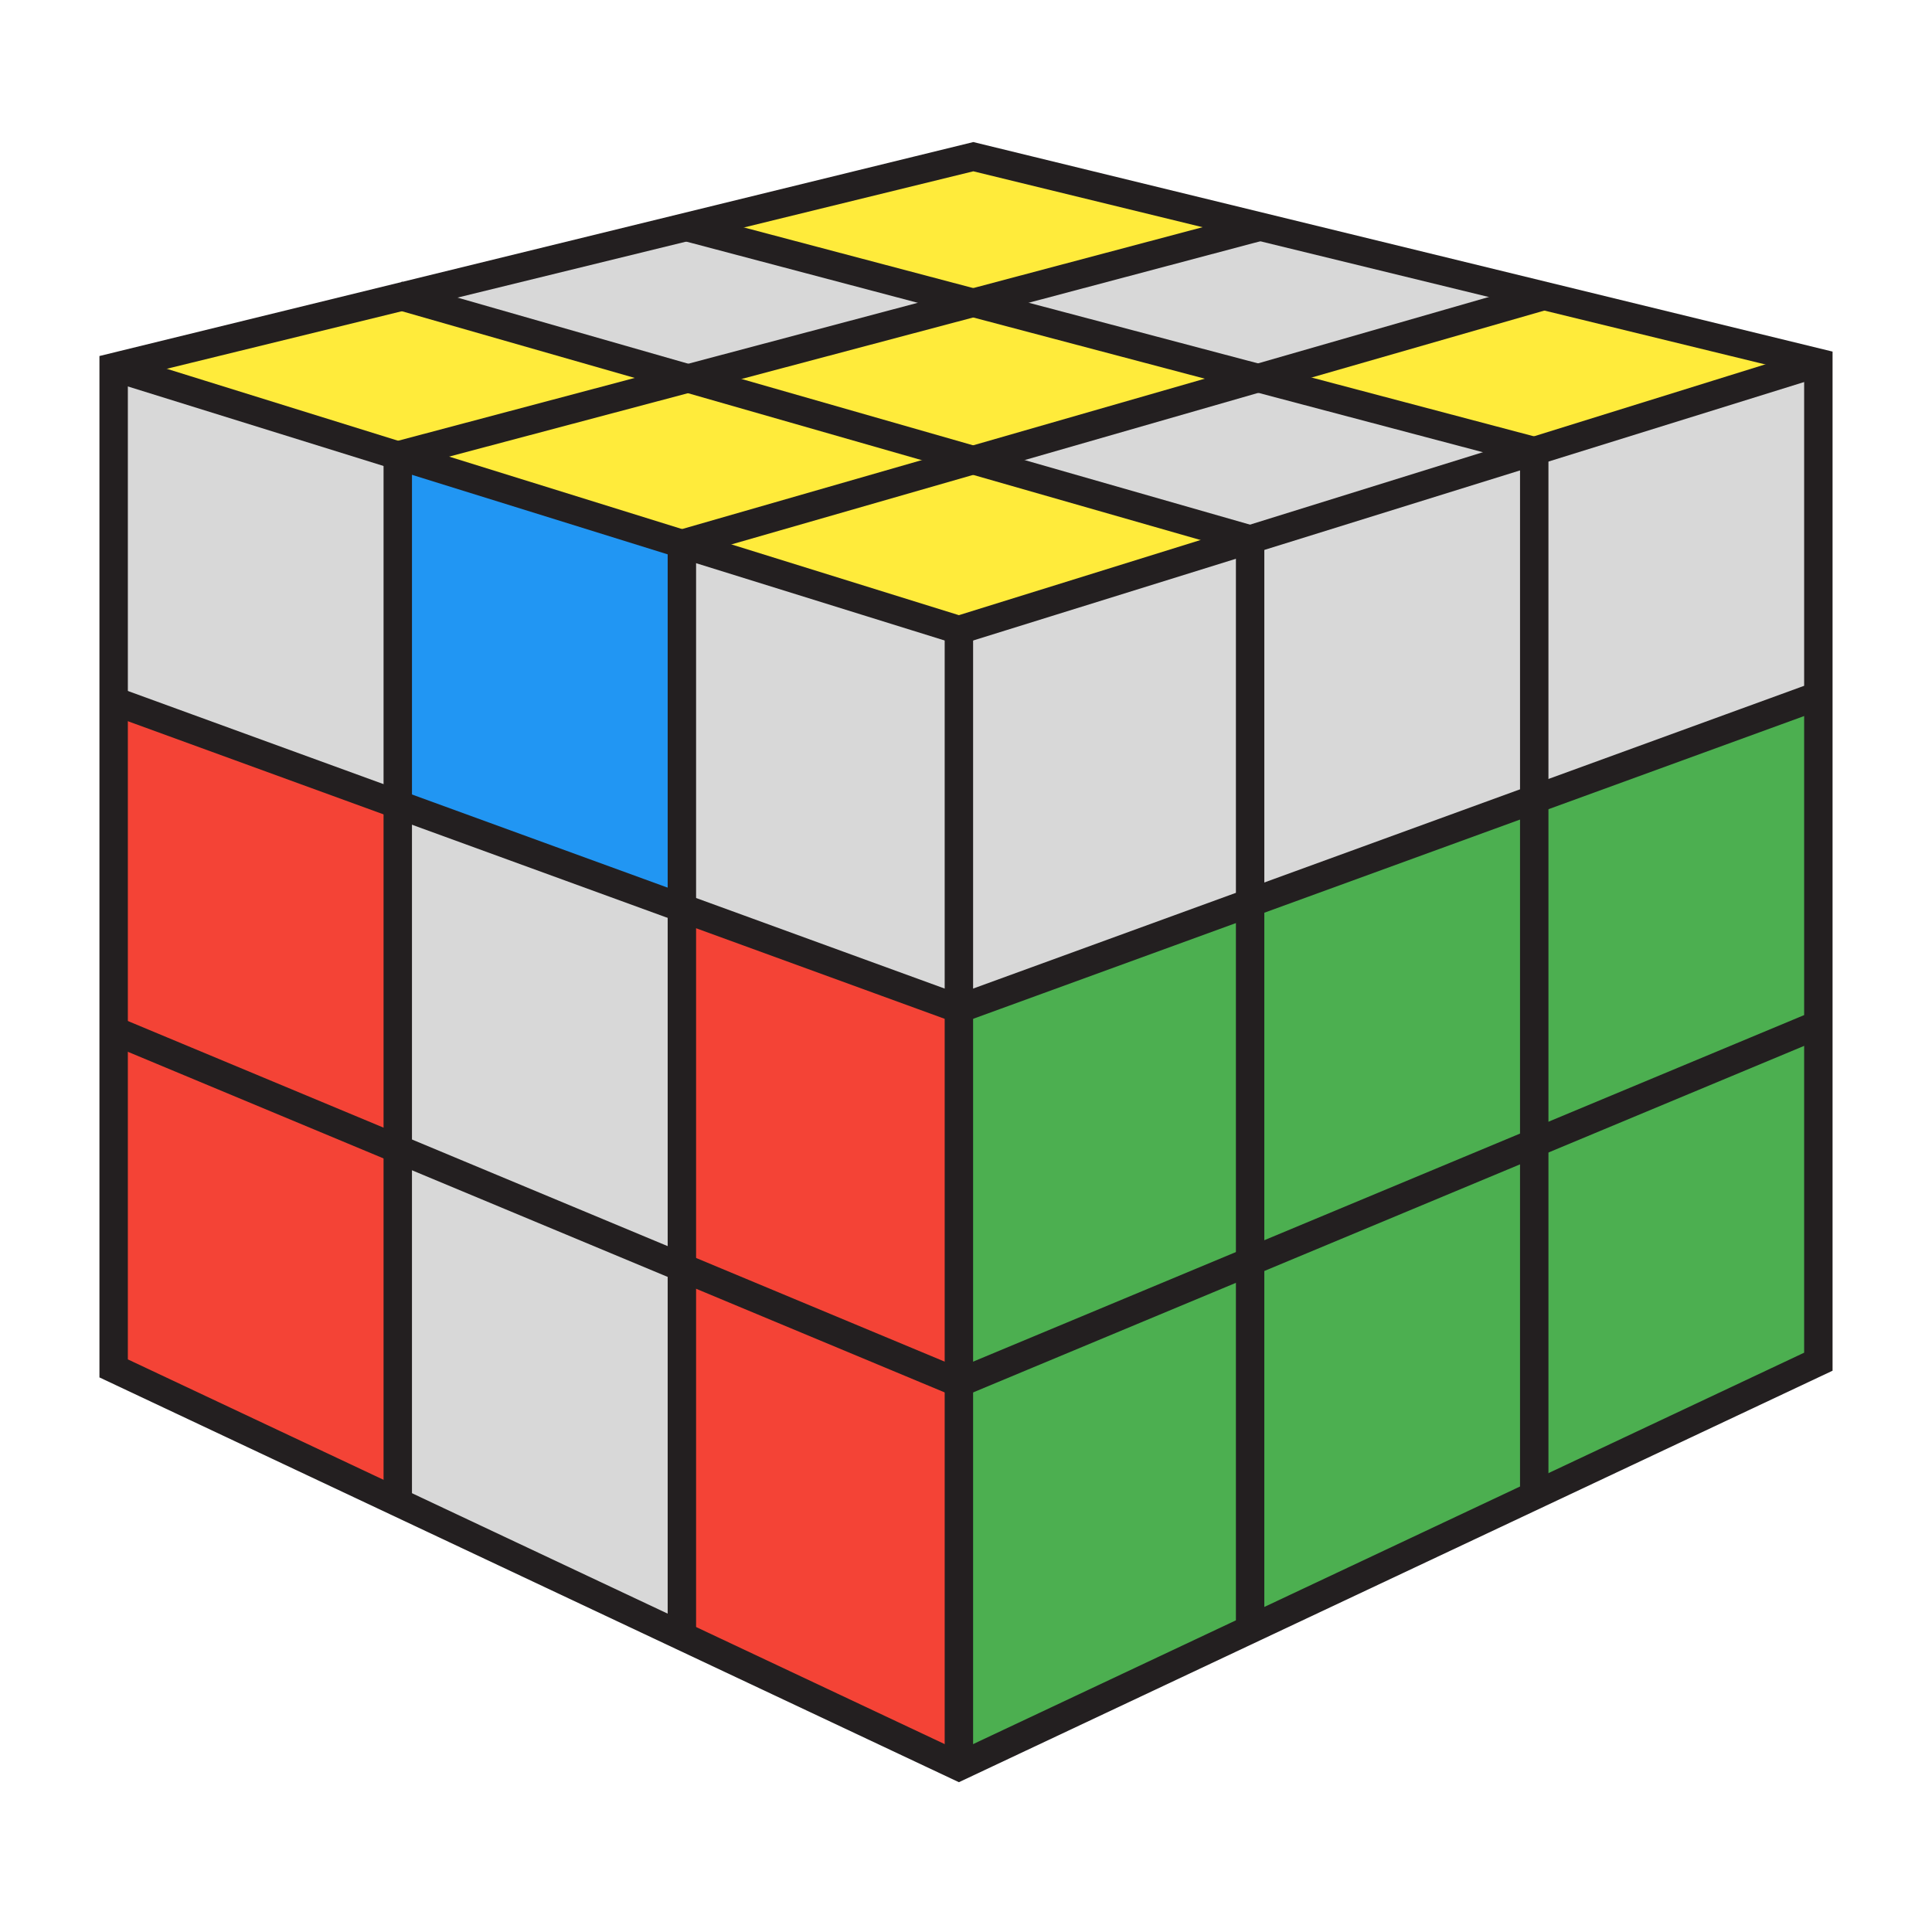
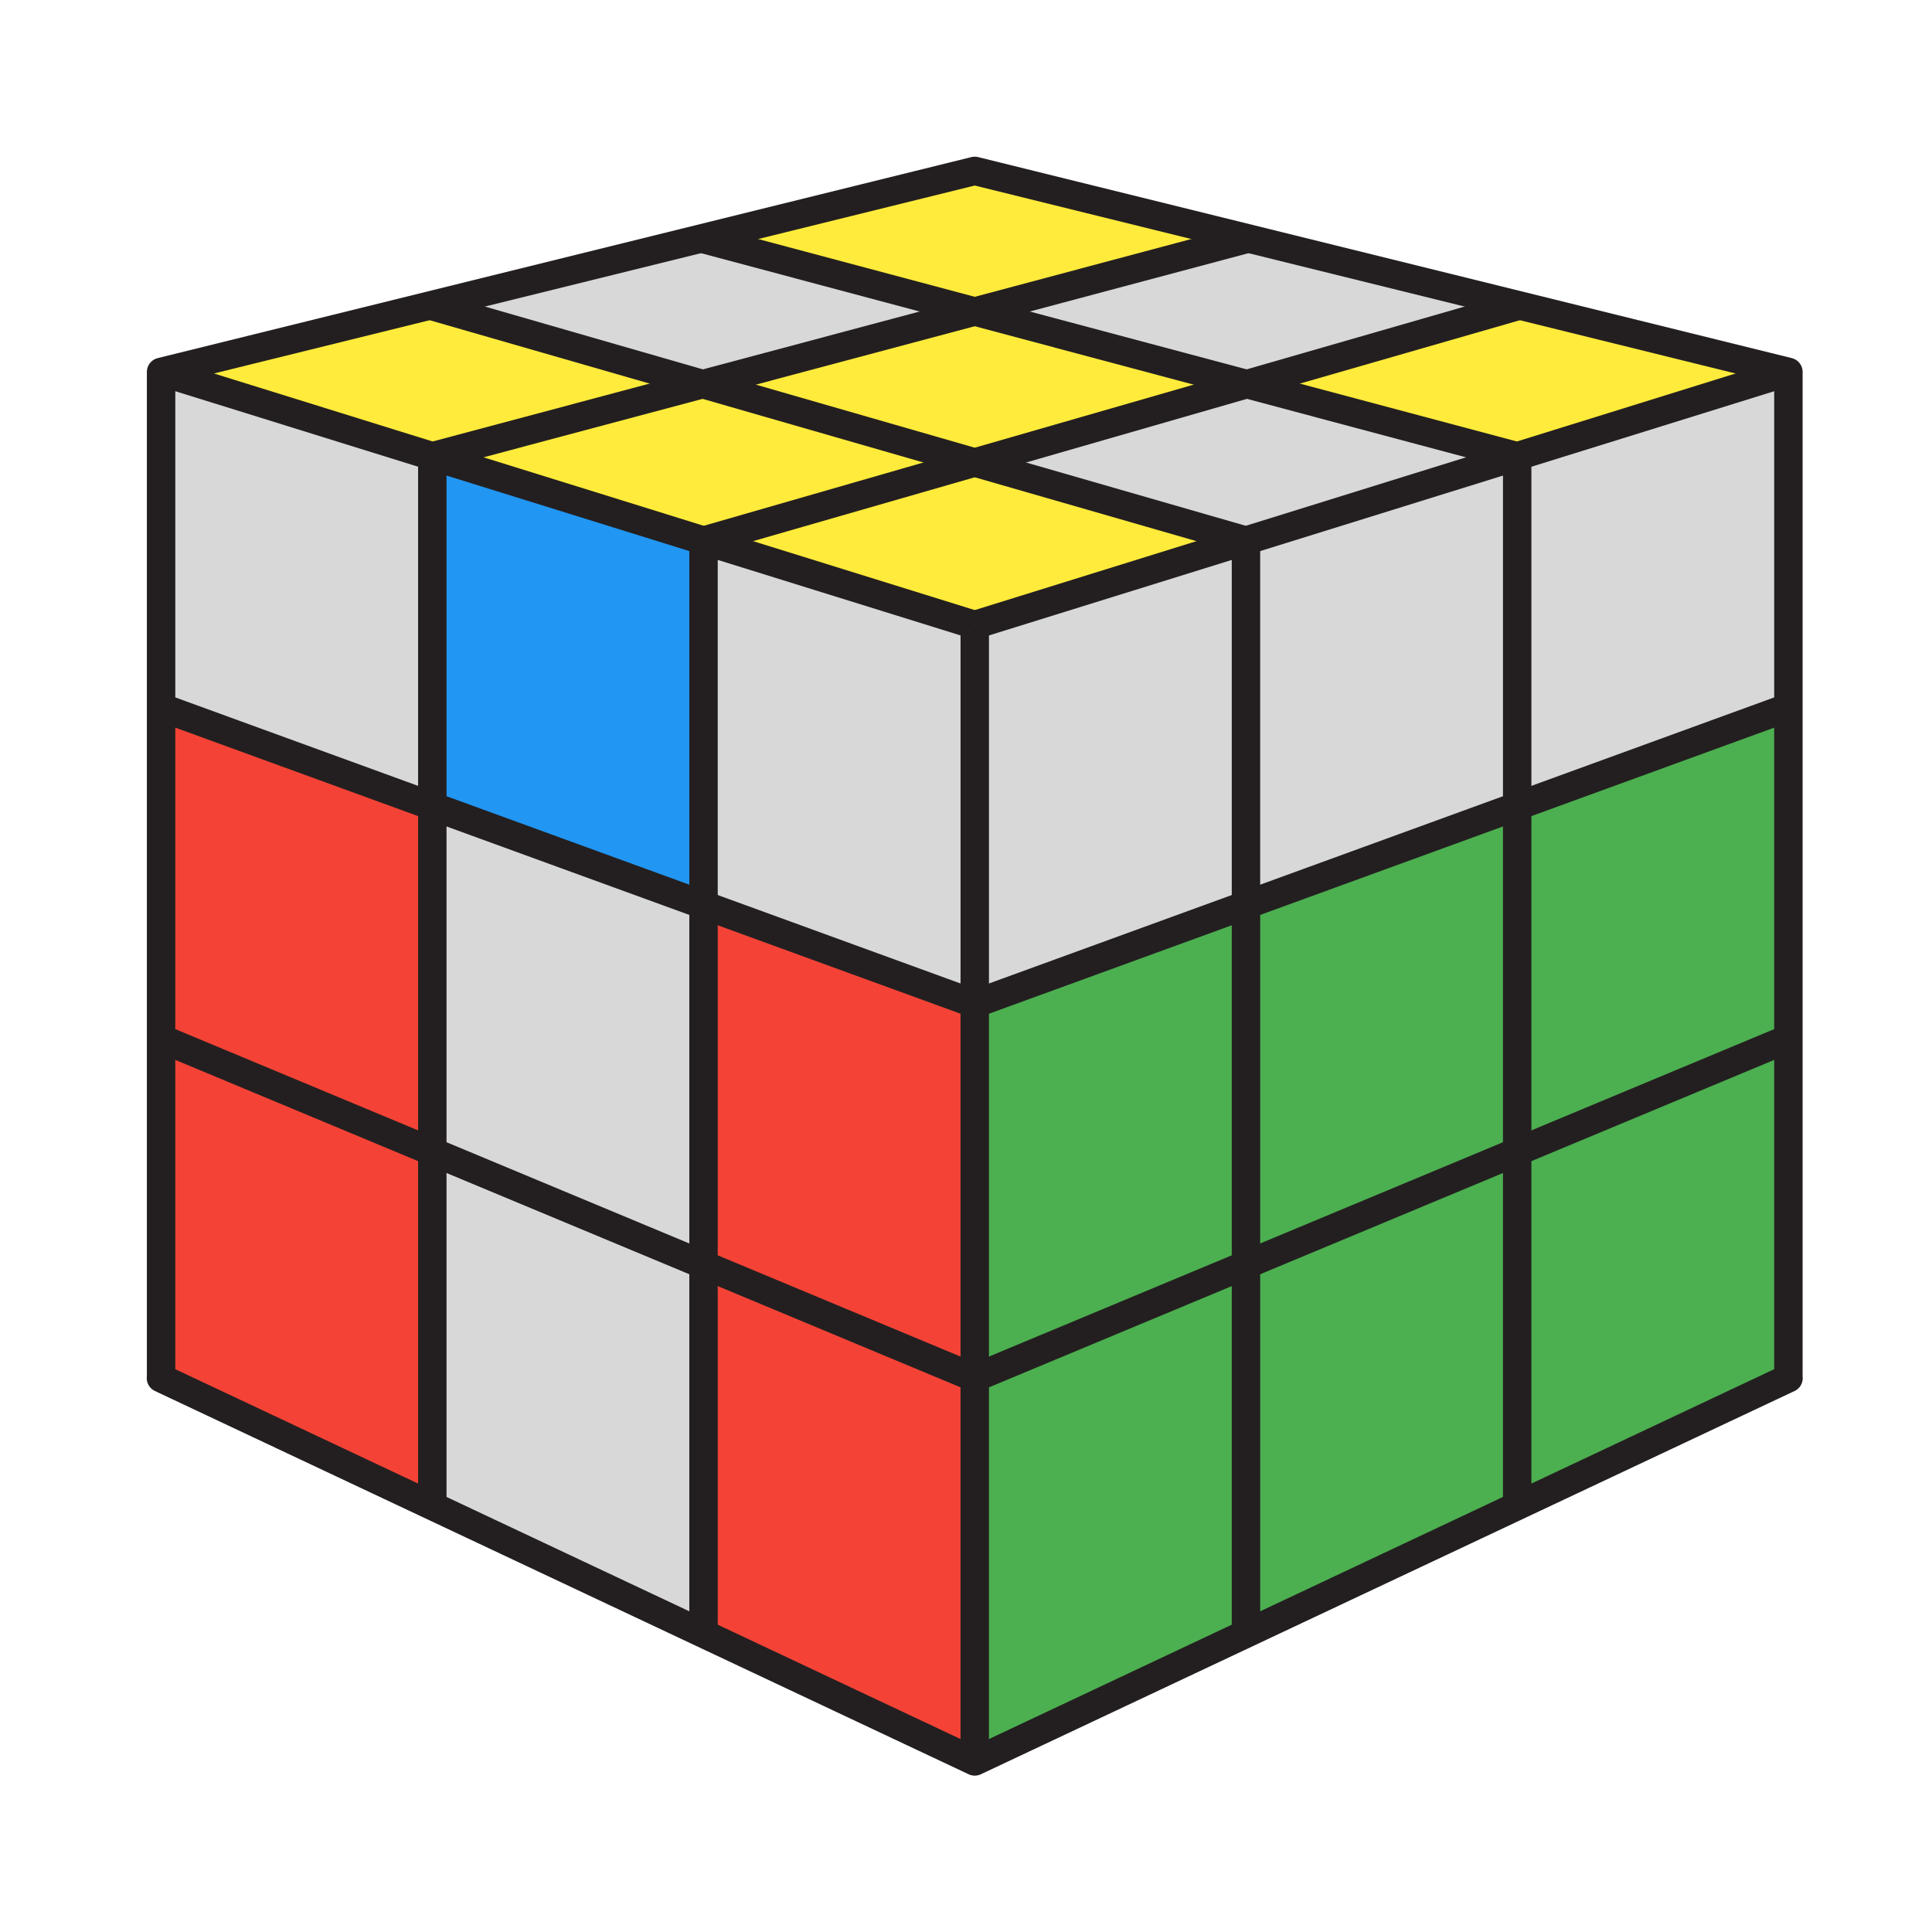
<svg xmlns="http://www.w3.org/2000/svg" width="136px" height="136px" viewBox="0 0 136 136" version="1.1">
  <g id="3x3x3/roux/lr/1b+1t-back" stroke="none" stroke-width="1" fill="none" fill-rule="evenodd">
    <g id="3x3x3/3D">
-       <g id="Front" transform="translate(8, 25.8457)">
+       <g id="Right" transform="translate(68.5, 25.5352)">
+         <g id="Bottom" transform="translate(0, 46.5869)" fill="#4CAF50">
+           <polygon id="RBB" points="57.392 0.913 57.392 24.894 38.299 33.887 38.3 8.949" />
+           <polygon id="RBM" points="38.299 8.949 38.299 33.887 19.208 42.88 19.207 16.91" />
+           <polygon id="RBF" points="0.116 24.854 19.207 16.91 19.207 42.88 0.116 51.872" />
+         </g>
+         <g id="Equator" transform="translate(0, 23.4404)" fill="#4CAF50">
+           <polygon id="REB" points="57.392 0.817 57.392 24.134 38.3 32.096 38.3 7.773" />
+           <polygon id="REM" points="38.299 7.773 38.299 32.095 19.208 40.056 19.208 14.729" />
+           <polygon id="REF" points="0 21.684 19.207 14.729 19.207 40.056 0.116 48" />
+         </g>
+         <g id="Top" fill="#D8D8D8">
+           <polygon id="RTB" points="57.392 0.645 57.392 24.257 38.299 31.214 38.299 6.603" />
+           <polygon id="RTM" points="38.3 31.214 19.208 38.17 19.208 12.522 38.299 6.603" />
+           <polygon id="RTF" points="0.116 18.459 19.208 12.522 19.207 38.17 2.27920793e-14 45.125" />
+         </g>
+       </g>
+       <g id="Front" transform="translate(11, 25.8457)">
        <g id="Bottom" transform="translate(0, 46.6934)">
-           <polygon id="FBR" fill="#F44336" points="59.5 24.811 59.5 51.812 40 42.627 40 16.68" />
-           <polygon id="FBM" fill="#D8D8D8" points="40 16.68 40 42.627 20 33.207 20 8.34" />
-           <polygon id="FBL" fill="#F44336" points="0 -5.68434189e-14 20 8.34 20 33.207 0 23.787" />
+           <polygon id="FBR" fill="#F44336" points="57.616 24.455 57.616 51.481 38.524 42.463 38.524 16.493" />
+           <polygon id="FBM" fill="#D8D8D8" points="38.524 16.493 38.524 42.463 19.432 33.47 19.432 8.532" />
+           <polygon id="FBL" fill="#F44336" points="0.34 0.571 19.432 8.532 19.432 33.47 0.291 24.455" />
        </g>
        <g id="Top" transform="translate(0, 0)">
          <g id="Equator" transform="translate(0, 23.4944)">
-             <polygon id="FER" fill="#F44336" points="59.5 21.677 59.5 48.011 40 39.879 40 14.573" />
-             <polygon id="FEM" fill="#D8D8D8" points="40 14.573 40 39.879 20 31.539 20 7.286" />
-             <polygon id="FEL" fill="#F44336" points="0 23.199 0 0 20 7.286 20 31.539" />
+             <polygon id="FER" fill="#F44336" points="57.616 21.32 57.616 47.654 38.524 39.692 38.524 14.365" />
+             <polygon id="FEM" fill="#D8D8D8" points="38.524 14.365 38.524 39.692 19.432 31.731 19.432 7.409" />
+             <polygon id="FEL" fill="#F44336" points="0.34 23.77 0.291 0.452 19.432 7.409 19.432 31.731" />
          </g>
-           <polygon id="FTR" fill="#D8D8D8" points="59.5 18.505 59.5 45.172 40 38.067 40 12.441" />
-           <polygon id="FTM" fill="#2196F3" points="20 6.221 40 12.441 40 38.068 20 30.781" />
-           <polygon id="FTL" fill="#D8D8D8" points="0 0 20 6.221 20 30.78 0 23.494" />
+           <polygon id="FTR" fill="#D8D8D8" points="57.616 18.148 57.616 44.814 38.524 37.859 38.524 12.211" />
+           <polygon id="FTM" fill="#2196F3" points="19.432 6.293 38.524 12.211 38.524 37.859 19.432 30.903" />
+           <polygon id="FTL" fill="#D8D8D8" points="0.291 0.335 19.432 6.293 19.432 30.903 0.34 23.947" />
        </g>
      </g>
-       <g id="Right" transform="translate(67.5, 25.5352)">
-         <g id="Bottom" transform="translate(0, 46.5869)" fill="#4CAF50">
-           <polygon id="RBB" points="60.5 0 60.5 23.733 40.5 33.153 40.5 8.51" />
-           <polygon id="RBM" points="40.5 8.51 40.5 33.154 20.5 42.573 20.5 16.68" />
-           <polygon id="RBF" points="0 25.229 20.5 16.68 20.5 42.574 0 52.228" />
+       <g id="Top" transform="translate(11, 11.0293)">
+         <g id="Front" transform="translate(0, 9.7554)" fill="#FFEB3B">
+           <polygon id="TFR" points="38.524 17.272 57.616 23.209 76.707 17.272 57.615 11.771" />
+           <polygon id="TFM" points="38.524 17.272 57.615 11.771 38.355 6.19 19.265 11.354" />
+           <polygon id="TFL" points="0.34 5.396 19.432 0.745 38.355 6.27 19.265 11.354" />
        </g>
-         <g id="Equator" transform="translate(0, 23.4404)" fill="#4CAF50">
-           <polygon id="REB" points="60.5 0 60.5 23.146 40.5 31.656 40.5 7.286" />
-           <polygon id="REM" points="40.5 7.286 40.5 31.656 20.5 39.826 20.5 14.573" />
-           <polygon id="REF" points="0 22.042 20.5 14.573 20.5 39.826 0 48.375" />
+         <g id="Section" transform="translate(18.6699, 4.9453)">
+           <polygon id="TSR" fill="#D8D8D8" points="58.037 11.08 77 16.164 58.037 22.082 38.946 16.581" />
+           <polygon id="TSM" fill="#FFEB3B" points="19.685 11 38.899 16.581 58.038 11.08 38.861 5.947" />
+           <polygon id="TSL" fill="#D8D8D8" points="19.685 0.814 38.899 5.947 19.685 11.08 0.762 5.555" />
        </g>
-         <g id="Top" fill="#D8D8D8">
-           <polygon id="RTB" points="60.5 5.68434189e-14 60.5 23.44 40.5 30.727 40.5 6.22" />
-           <polygon id="RTM" points="40.5 30.727 20.5 38.014 20.5 12.44 40.5 6.22" />
-           <polygon id="RTF" points="0 18.815 20.5 12.439 20.5 38.013 0 45.482" />
+         <g id="Back" transform="translate(38.315, 0)">
+           <polygon id="TBR" fill="#FFEB3B" points="57.652 10.476 76.577 15.151 57.355 21.11 38.328 16.026" />
+           <polygon id="TBM" fill="#D8D8D8" points="57.652 10.476 38.393 16.026 19.216 10.892 38.685 5.759" />
+           <polygon id="TBL" fill="#FFEB3B" points="38.688 5.759 19.216 10.893 3.55271368e-14 5.759 19.338 0.991" />
        </g>
      </g>
-       <g id="Top" transform="translate(8, 11.0293)">
-         <g id="Front" transform="translate(0, 9.7554)" fill="#FFEB3B">
-           <polygon id="TFR" points="40 17.502 59.5 23.566 80 17.189 60.501 11.604" />
-           <polygon id="TFM" points="40 17.502 60.501 11.604 40 5.793 20 11.281" />
-           <polygon id="TFL" points="0 5.061 20.67 -3.55271368e-14 40 5.793 20 11.282" />
-         </g>
-         <g id="Section" transform="translate(20.6699, 4.9453)">
-           <polygon id="TSR" fill="#D8D8D8" points="60.033 10.604 79.33 15.781 59.33 22 39.832 16.415" />
-           <polygon id="TSM" fill="#FFEB3B" points="19.33 10.604 39.831 16.415 60.033 10.604 39.831 5.337" />
-           <polygon id="TSL" fill="#D8D8D8" points="19.645 -3.55271368e-14 39.832 5.337 19.33 10.604 2.13162821e-14 4.811" />
-         </g>
-         <g id="Back" transform="translate(40.315, 0)">
-           <polygon id="TBR" fill="#FFEB3B" points="59.685 9.629 79.685 14.506 59.685 20.726 40.388 15.549" />
-           <polygon id="TBM" fill="#D8D8D8" points="59.685 9.629 40.388 15.549 20.186 10.282 39.685 4.751" />
-           <polygon id="TBL" fill="#FFEB3B" points="39.685 4.751 20.186 10.282 0 4.945 20.2 -4.26325641e-14" />
-         </g>
-       </g>
-       <g id="Linework" transform="translate(8, 11.0292)" stroke="#231F20">
-         <path d="M59.5,33.321 L59.5,113.321" id="Stroke-28" stroke-width="2" />
-         <path d="M40,27.257 L40,104.137" id="Stroke-30" stroke-width="2" />
-         <path d="M20,21.037 L20,94.717" id="Stroke-31" stroke-width="2" />
-         <path d="M80,26.945 L80,103.666" id="Stroke-32" stroke-width="2" />
-         <path d="M100,20.726 L100,94.247" id="Stroke-33" stroke-width="2" />
-         <polyline id="Stroke-34" stroke-width="2" points="0 14.816 59.5 33.322 120 14.505" />
-         <polyline id="Stroke-36" stroke-width="2" points="0 38.311 59.5 59.989 120 37.947" />
-         <polyline id="Stroke-38" stroke-width="2" points="0 61.51 59.5 86.322 120 61.093" />
-         <path d="M40.315,4.945 L100,20.725" id="Stroke-41" stroke-width="2" />
-         <path d="M20,9.756 L80,26.945" id="Stroke-42" stroke-width="2" />
-         <polygon id="Stroke-43" stroke-width="2" points="120 14.506 120 84.826 59.5 113.321 0 85.297 0 14.817 60.515 1.42108547e-14" />
-         <path d="M80.703,4.923 L20,21.037" id="Stroke-45" stroke-width="2" />
-         <path d="M100.694,9.798 L40,27.257" id="Stroke-46" stroke-width="2" />
+       <g id="Linework" transform="translate(11.3307, 12.03)" stroke="#231F20">
+         <path d="M37.886,4.722 L95.469,20.089" id="Stroke-43" stroke-width="2" />
+         <path d="M19.078,9.517 L76.376,26.027" id="Stroke-44" stroke-width="2" />
+         <path d="M76.398,4.798 L19.101,20.089" id="Stroke-45" stroke-width="2" />
+         <path d="M95.637,9.476 L38.194,26.027" id="Stroke-46" stroke-width="2" />
+         <path d="M76.377,26.026 L76.377,102.971" id="Stroke-47" stroke-width="2" />
+         <path d="M95.469,20.089 L95.469,93.98" id="Stroke-48" stroke-width="2" />
+         <path d="M38.193,26.026 L38.193,102.971" id="Stroke-49" stroke-width="2" />
+         <path d="M19.101,20.089 L19.101,93.98" id="Stroke-50" stroke-width="2" />
+         <polygon id="Stroke-51" stroke-width="2" stroke-linejoin="round" points="57.285 2.84217094e-14 114.561 14.15 114.561 84.964 114.57 84.982 57.285 111.964 -2.84217094e-14 84.982 0.009 84.964 0.009 14.15" />
+         <path d="M57.285,31.964 L57.285,111.964" id="Stroke-28" stroke-width="2" />
+         <path d="M57.285,31.964 L114.561,14.151" id="Stroke-30" stroke-width="2" />
+         <path d="M0.009,14.15 L57.285,31.963" id="Stroke-32" stroke-width="2" />
+         <path d="M57.285,58.63 L114.561,37.763" id="Stroke-34" stroke-width="2" />
+         <path d="M0.009,37.763 L57.285,58.63" id="Stroke-36" stroke-width="2" />
+         <path d="M57.285,84.964 L114.561,61.08" id="Stroke-38" stroke-width="2" />
+         <path d="M0.009,61.08 L57.285,84.964" id="Stroke-40" stroke-width="2" />
      </g>
    </g>
  </g>
</svg>
